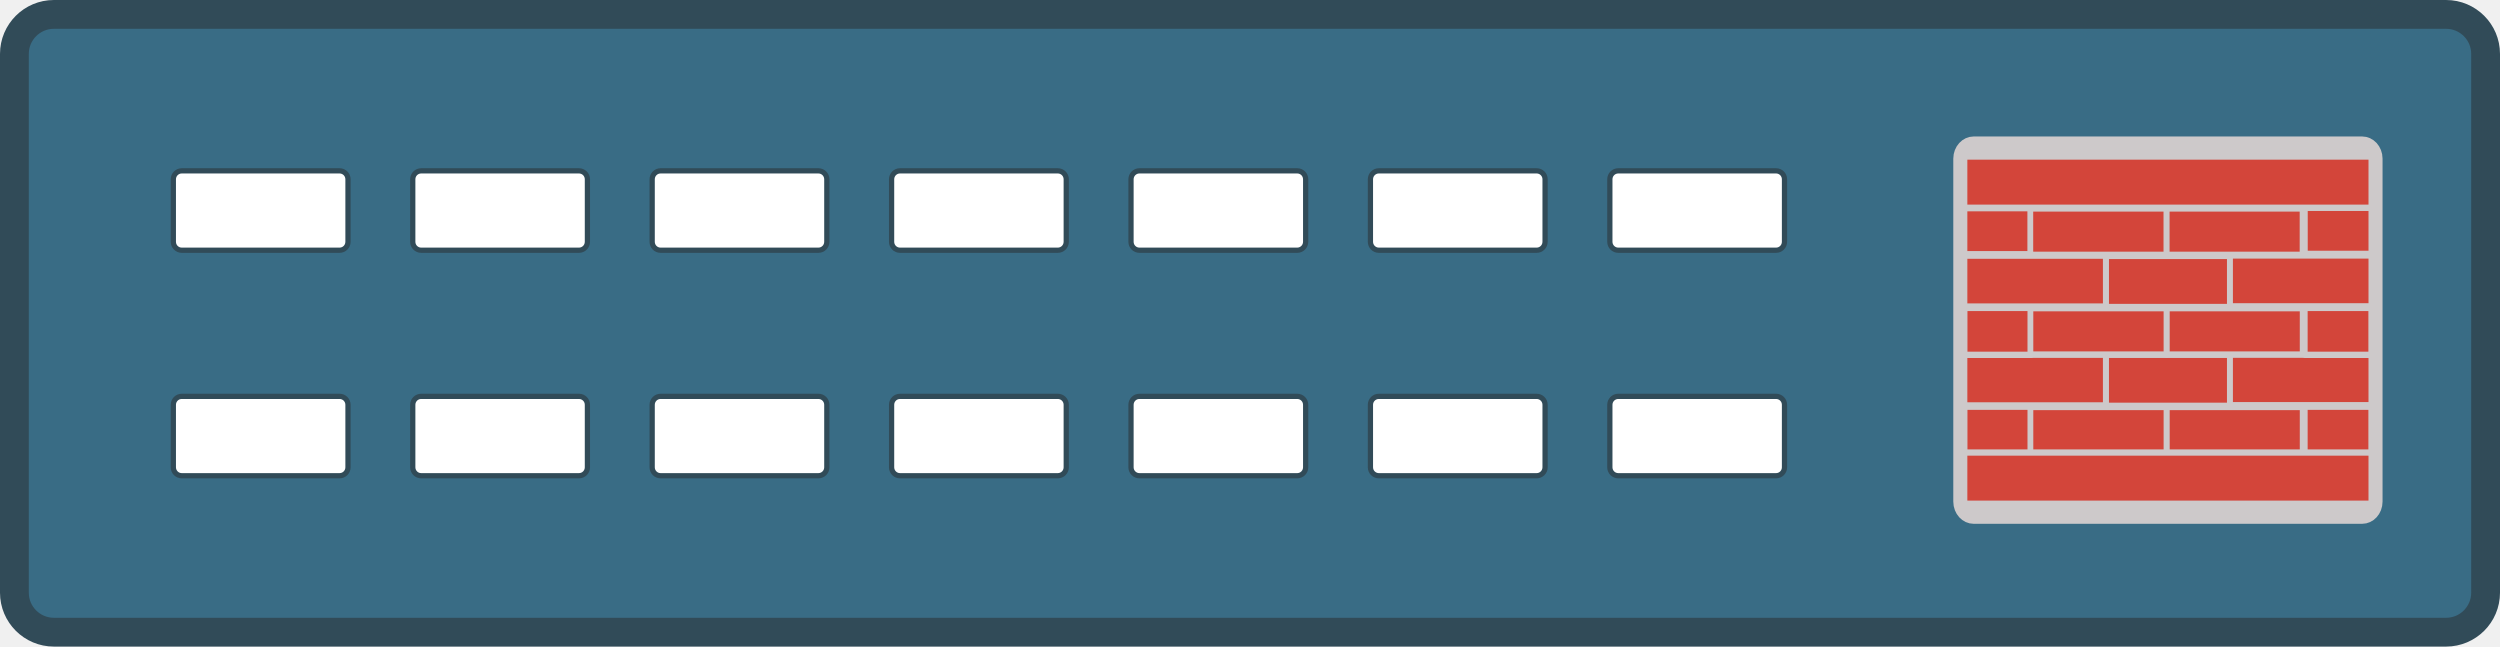
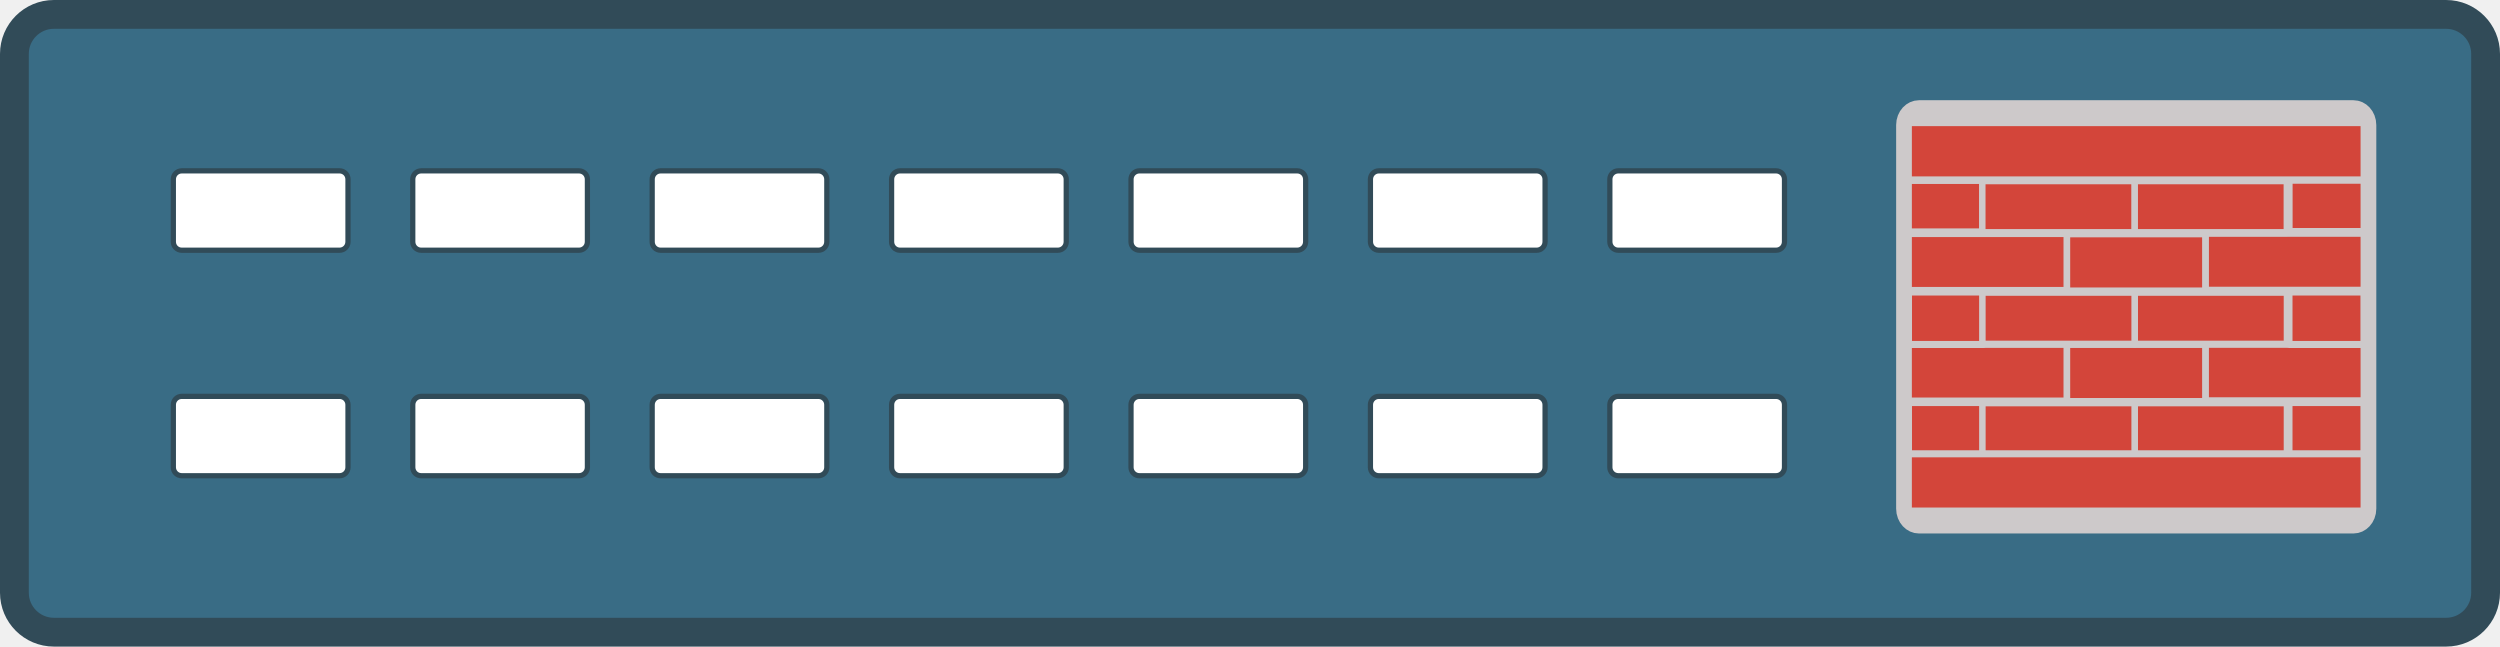
<svg xmlns="http://www.w3.org/2000/svg" width="134.664mm" height="34.829mm" viewBox="0 0 477.157 123.409" id="svg2" version="1.1">
  <defs id="defs4" />
  <rect ry="7.544" y="2.748" x="2.748" height="117.912" width="471.66" id="rect4136-8-4" style="opacity:1;fill:#396c85;fill-opacity:1;stroke:#314b58;stroke-width:5.497;stroke-linecap:round;stroke-linejoin:round;stroke-miterlimit:2;stroke-dasharray:none;stroke-opacity:1" />
  <g transform="translate(-1.9782983e-6,-3.2447723e-6)" id="g4179">
    <rect style="opacity:1;fill:#ffffff;fill-opacity:1;stroke:#314b58;stroke-width:1;stroke-linecap:round;stroke-linejoin:round;stroke-miterlimit:2;stroke-dasharray:none;stroke-opacity:1" id="rect4138-7-1" width="33.335" height="15.152" x="124.475" y="32.608" ry="1.607" />
    <rect style="opacity:1;fill:#ffffff;fill-opacity:1;stroke:#314b58;stroke-width:1;stroke-linecap:round;stroke-linejoin:round;stroke-miterlimit:2;stroke-dasharray:none;stroke-opacity:1" id="rect4138-8-8-3" width="33.335" height="15.152" x="124.475" y="75.648" ry="1.607" />
    <rect style="opacity:1;fill:#ffffff;fill-opacity:1;stroke:#314b58;stroke-width:1;stroke-linecap:round;stroke-linejoin:round;stroke-miterlimit:2;stroke-dasharray:none;stroke-opacity:1" id="rect4138-2-0-4" width="33.335" height="15.152" x="170.171" y="32.608" ry="1.607" />
    <rect style="opacity:1;fill:#ffffff;fill-opacity:1;stroke:#314b58;stroke-width:1;stroke-linecap:round;stroke-linejoin:round;stroke-miterlimit:2;stroke-dasharray:none;stroke-opacity:1" id="rect4138-8-6-8-4" width="33.335" height="15.152" x="170.171" y="75.648" ry="1.607" />
    <rect style="opacity:1;fill:#ffffff;fill-opacity:1;stroke:#314b58;stroke-width:1;stroke-linecap:round;stroke-linejoin:round;stroke-miterlimit:2;stroke-dasharray:none;stroke-opacity:1" id="rect4138-2-4-1-0" width="33.335" height="15.152" x="215.867" y="32.608" ry="1.607" />
    <rect style="opacity:1;fill:#ffffff;fill-opacity:1;stroke:#314b58;stroke-width:1;stroke-linecap:round;stroke-linejoin:round;stroke-miterlimit:2;stroke-dasharray:none;stroke-opacity:1" id="rect4138-8-6-5-8-1" width="33.335" height="15.152" x="215.867" y="75.648" ry="1.607" />
    <rect style="opacity:1;fill:#ffffff;fill-opacity:1;stroke:#314b58;stroke-width:1;stroke-linecap:round;stroke-linejoin:round;stroke-miterlimit:2;stroke-dasharray:none;stroke-opacity:1" id="rect4138-2-4-4-9-4" width="33.335" height="15.152" x="261.563" y="32.608" ry="1.607" />
    <rect style="opacity:1;fill:#ffffff;fill-opacity:1;stroke:#314b58;stroke-width:1;stroke-linecap:round;stroke-linejoin:round;stroke-miterlimit:2;stroke-dasharray:none;stroke-opacity:1" id="rect4138-8-6-5-6-2-2" width="33.335" height="15.152" x="261.563" y="75.648" ry="1.607" />
    <rect style="opacity:1;fill:#ffffff;fill-opacity:1;stroke:#314b58;stroke-width:1;stroke-linecap:round;stroke-linejoin:round;stroke-miterlimit:2;stroke-dasharray:none;stroke-opacity:1" id="rect4138-2-4-4-5-5-2" width="33.335" height="15.152" x="307.259" y="32.608" ry="1.607" />
    <rect style="opacity:1;fill:#ffffff;fill-opacity:1;stroke:#314b58;stroke-width:1;stroke-linecap:round;stroke-linejoin:round;stroke-miterlimit:2;stroke-dasharray:none;stroke-opacity:1" id="rect4138-8-6-5-6-6-7-6" width="33.335" height="15.152" x="307.259" y="75.648" ry="1.607" />
    <rect style="opacity:1;fill:#ffffff;fill-opacity:1;stroke:#314b58;stroke-width:1;stroke-linecap:round;stroke-linejoin:round;stroke-miterlimit:2;stroke-dasharray:none;stroke-opacity:1" id="rect4138-2-3-4-7" width="33.335" height="15.152" x="33.084" y="32.608" ry="1.607" />
    <rect style="opacity:1;fill:#ffffff;fill-opacity:1;stroke:#314b58;stroke-width:1;stroke-linecap:round;stroke-linejoin:round;stroke-miterlimit:2;stroke-dasharray:none;stroke-opacity:1" id="rect4138-8-6-9-3-1" width="33.335" height="15.152" x="33.084" y="75.648" ry="1.607" />
    <rect style="opacity:1;fill:#ffffff;fill-opacity:1;stroke:#314b58;stroke-width:1;stroke-linecap:round;stroke-linejoin:round;stroke-miterlimit:2;stroke-dasharray:none;stroke-opacity:1" id="rect4138-2-4-2-2-6" width="33.335" height="15.152" x="78.78" y="32.608" ry="1.607" />
    <rect style="opacity:1;fill:#ffffff;fill-opacity:1;stroke:#314b58;stroke-width:1;stroke-linecap:round;stroke-linejoin:round;stroke-miterlimit:2;stroke-dasharray:none;stroke-opacity:1" id="rect4138-8-6-5-63-5-7" width="33.335" height="15.152" x="78.78" y="75.648" ry="1.607" />
  </g>
-   <g transform="matrix(0.9977975,0,0,1.084248,-183.1288,-473.2923)" id="g5100">
+   <g transform="matrix(1.116104,0,0,1.212805,-259.9531,-539.4156)" id="g5100">
    <rect style="opacity:1;fill:none;fill-opacity:1;stroke:#cdc9ca;stroke-width:4.279;stroke-linecap:round;stroke-linejoin:miter;stroke-miterlimit:4;stroke-dasharray:none;stroke-opacity:1" id="rect6782-4-65-3" width="77.832" height="63.905" x="559.306" y="462.679" ry="1.763" />
    <g id="g5076" transform="translate(-0.9886079,-0.2853483)">
      <g transform="translate(-0.3571429,-29.10714)" id="g5066">
-         <path style="display:inline;opacity:1;fill:#d3453a;fill-opacity:1;stroke:#cdc9ca;stroke-width:1.111;stroke-linecap:round;stroke-linejoin:round;stroke-miterlimit:4;stroke-dasharray:none;stroke-opacity:1" d="m 587.719,528.352 23.698,0 0,8.994 -23.698,0 z" id="path8126-3" />
-         <path style="display:inline;opacity:1;fill:#d3453a;fill-opacity:1;stroke:#cdc9ca;stroke-width:1.111;stroke-linecap:round;stroke-linejoin:round;stroke-miterlimit:4;stroke-dasharray:none;stroke-opacity:1" d="m 625.739,537.506 12.729,0 0,8.259 -12.729,0 z" id="path8124-9" />
-         <path style="display:inline;opacity:1;fill:#d3453a;fill-opacity:1;stroke:#cdc9ca;stroke-width:1.111;stroke-linecap:round;stroke-linejoin:round;stroke-miterlimit:4;stroke-dasharray:none;stroke-opacity:1" d="m 599.308,537.553 26.038,0 0,8.167 -26.038,0 z" id="path8122-4" />
-         <path style="display:inline;opacity:1;fill:#d3453a;fill-opacity:1;stroke:#cdc9ca;stroke-width:1.111;stroke-linecap:round;stroke-linejoin:round;stroke-miterlimit:4;stroke-dasharray:none;stroke-opacity:1" d="m 560.667,537.506 12.729,0 0,8.259 -12.729,0 z" id="path8120-8" />
-         <path style="display:inline;opacity:1;fill:#d3453a;fill-opacity:1;stroke:#cdc9ca;stroke-width:1.111;stroke-linecap:round;stroke-linejoin:round;stroke-miterlimit:4;stroke-dasharray:none;stroke-opacity:1" d="m 573.261,537.553 26.038,0 0,8.167 -26.038,0 z" id="path8118-1" />
-         <path style="display:inline;opacity:1;fill:#d3453a;fill-opacity:1;stroke:#cdc9ca;stroke-width:1.111;stroke-linecap:round;stroke-linejoin:round;stroke-miterlimit:4;stroke-dasharray:none;stroke-opacity:1" d="m 611.445,528.27 27.044,0 0,8.967 -27.044,0 z" id="path8116-2" />
-         <path style="display:inline;opacity:1;fill:#d3453a;fill-opacity:1;stroke:#cdc9ca;stroke-width:1.111;stroke-linecap:round;stroke-linejoin:round;stroke-miterlimit:4;stroke-dasharray:none;stroke-opacity:1" d="m 560.645,528.305 27.044,0 0,8.967 -27.044,0 z" id="path8106-8" />
-         <path style="display:inline;opacity:1;fill:#d3453a;fill-opacity:1;stroke:#cdc9ca;stroke-width:1.111;stroke-linecap:round;stroke-linejoin:round;stroke-miterlimit:4;stroke-dasharray:none;stroke-opacity:1" d="m 560.645,545.571 77.844,0 0,9.02 -77.844,0 z" id="path8104-8" />
+         <path style="display:inline;opacity:1;fill:#d3453a;fill-opacity:1;stroke:#cdc9ca;stroke-width:1.111;stroke-linecap:round;stroke-linejoin:round;stroke-miterlimit:4;stroke-dasharray:none;stroke-opacity:1" d="m 587.719,528.352 h 23.698 v 8.994 h -23.698 z" id="path8126-3" />
+         <path style="display:inline;opacity:1;fill:#d3453a;fill-opacity:1;stroke:#cdc9ca;stroke-width:1.111;stroke-linecap:round;stroke-linejoin:round;stroke-miterlimit:4;stroke-dasharray:none;stroke-opacity:1" d="m 625.739,537.506 h 12.729 v 8.259 h -12.729 z" id="path8124-9" />
+         <path style="display:inline;opacity:1;fill:#d3453a;fill-opacity:1;stroke:#cdc9ca;stroke-width:1.111;stroke-linecap:round;stroke-linejoin:round;stroke-miterlimit:4;stroke-dasharray:none;stroke-opacity:1" d="m 599.308,537.553 h 26.038 v 8.167 H 599.308 Z" id="path8122-4" />
+         <path style="display:inline;opacity:1;fill:#d3453a;fill-opacity:1;stroke:#cdc9ca;stroke-width:1.111;stroke-linecap:round;stroke-linejoin:round;stroke-miterlimit:4;stroke-dasharray:none;stroke-opacity:1" d="m 560.667,537.506 h 12.729 v 8.259 H 560.667 Z" id="path8120-8" />
+         <path style="display:inline;opacity:1;fill:#d3453a;fill-opacity:1;stroke:#cdc9ca;stroke-width:1.111;stroke-linecap:round;stroke-linejoin:round;stroke-miterlimit:4;stroke-dasharray:none;stroke-opacity:1" d="m 573.261,537.553 h 26.038 v 8.167 h -26.038 z" id="path8118-1" />
+         <path style="display:inline;opacity:1;fill:#d3453a;fill-opacity:1;stroke:#cdc9ca;stroke-width:1.111;stroke-linecap:round;stroke-linejoin:round;stroke-miterlimit:4;stroke-dasharray:none;stroke-opacity:1" d="m 611.445,528.27 h 27.044 v 8.967 H 611.445 Z" id="path8116-2" />
+         <path style="display:inline;opacity:1;fill:#d3453a;fill-opacity:1;stroke:#cdc9ca;stroke-width:1.111;stroke-linecap:round;stroke-linejoin:round;stroke-miterlimit:4;stroke-dasharray:none;stroke-opacity:1" d="m 560.645,528.305 h 27.044 v 8.967 h -27.044 z" id="path8106-8" />
+         <path style="display:inline;opacity:1;fill:#d3453a;fill-opacity:1;stroke:#cdc9ca;stroke-width:1.111;stroke-linecap:round;stroke-linejoin:round;stroke-miterlimit:4;stroke-dasharray:none;stroke-opacity:1" d="m 560.645,545.571 h 77.844 v 9.02 h -77.844 z" id="path8104-8" />
      </g>
-       <g transform="translate(-0.5614729,0)" id="g5052">
-         <path style="display:inline;opacity:1;fill:#d3453a;fill-opacity:1;stroke:#cdc9ca;stroke-width:1.111;stroke-linecap:round;stroke-linejoin:round;stroke-miterlimit:4;stroke-dasharray:none;stroke-opacity:1" d="m 587.923,481.848 23.698,0 0,8.994 -23.698,0 z" id="path8126-3-6" />
-         <path style="display:inline;opacity:1;fill:#d3453a;fill-opacity:1;stroke:#cdc9ca;stroke-width:1.111;stroke-linecap:round;stroke-linejoin:round;stroke-miterlimit:4;stroke-dasharray:none;stroke-opacity:1" d="m 625.943,491.002 12.729,0 0,8.259 -12.729,0 z" id="path8124-9-0" />
-         <path style="display:inline;opacity:1;fill:#d3453a;fill-opacity:1;stroke:#cdc9ca;stroke-width:1.111;stroke-linecap:round;stroke-linejoin:round;stroke-miterlimit:4;stroke-dasharray:none;stroke-opacity:1" d="m 599.513,491.049 26.038,0 0,8.167 -26.038,0 z" id="path8122-4-6" />
-         <path style="display:inline;opacity:1;fill:#d3453a;fill-opacity:1;stroke:#cdc9ca;stroke-width:1.111;stroke-linecap:round;stroke-linejoin:round;stroke-miterlimit:4;stroke-dasharray:none;stroke-opacity:1" d="m 560.871,491.002 12.729,0 0,8.259 -12.729,0 z" id="path8120-8-0" />
-         <path style="display:inline;opacity:1;fill:#d3453a;fill-opacity:1;stroke:#cdc9ca;stroke-width:1.111;stroke-linecap:round;stroke-linejoin:round;stroke-miterlimit:4;stroke-dasharray:none;stroke-opacity:1" d="m 573.465,491.049 26.038,0 0,8.167 -26.038,0 z" id="path8118-1-0" />
-         <path style="display:inline;opacity:1;fill:#d3453a;fill-opacity:1;stroke:#cdc9ca;stroke-width:1.111;stroke-linecap:round;stroke-linejoin:round;stroke-miterlimit:4;stroke-dasharray:none;stroke-opacity:1" d="m 611.65,481.766 27.044,0 0,8.967 -27.044,0 z" id="path8116-2-2" />
-         <path style="display:inline;opacity:1;fill:#d3453a;fill-opacity:1;stroke:#cdc9ca;stroke-width:1.111;stroke-linecap:round;stroke-linejoin:round;stroke-miterlimit:4;stroke-dasharray:none;stroke-opacity:1" d="m 625.959,473.381 12.735,0 0,8.11 -12.735,0 z" id="path8114-9-9" />
-         <path style="display:inline;opacity:1;fill:#d3453a;fill-opacity:1;stroke:#cdc9ca;stroke-width:1.111;stroke-linecap:round;stroke-linejoin:round;stroke-miterlimit:4;stroke-dasharray:none;stroke-opacity:1" d="m 599.494,473.49 26.038,0 0,8.167 -26.038,0 z" id="path8112-3-2" />
-         <path style="display:inline;opacity:1;fill:#d3453a;fill-opacity:1;stroke:#cdc9ca;stroke-width:1.111;stroke-linecap:round;stroke-linejoin:round;stroke-miterlimit:4;stroke-dasharray:none;stroke-opacity:1" d="m 560.85,473.443 12.735,0 0,8.11 -12.735,0 z" id="path8110-9-5" />
-         <path style="display:inline;opacity:1;fill:#d3453a;fill-opacity:1;stroke:#cdc9ca;stroke-width:1.111;stroke-linecap:round;stroke-linejoin:round;stroke-miterlimit:4;stroke-dasharray:none;stroke-opacity:1" d="m 573.447,473.49 26.038,0 0,8.167 -26.038,0 z" id="path8108-0-2" />
-         <path style="display:inline;opacity:1;fill:#d3453a;fill-opacity:1;stroke:#cdc9ca;stroke-width:1.111;stroke-linecap:round;stroke-linejoin:round;stroke-miterlimit:4;stroke-dasharray:none;stroke-opacity:1" d="m 560.85,481.801 27.044,0 0,8.967 -27.044,0 z" id="path8106-8-9" />
-         <path style="display:inline;opacity:1;fill:#d3453a;fill-opacity:1;stroke:#cdc9ca;stroke-width:1.111;stroke-linecap:round;stroke-linejoin:round;stroke-miterlimit:4;stroke-dasharray:none;stroke-opacity:1" d="m 560.85,464.349 77.844,0 0,9.02 -77.844,0 z" id="rect5963-6-2-1-6-4-5-2" />
+       <g transform="translate(-0.5614729)" id="g5052">
+         <path style="display:inline;opacity:1;fill:#d3453a;fill-opacity:1;stroke:#cdc9ca;stroke-width:1.111;stroke-linecap:round;stroke-linejoin:round;stroke-miterlimit:4;stroke-dasharray:none;stroke-opacity:1" d="m 587.923,481.848 h 23.698 v 8.994 h -23.698 z" id="path8126-3-6" />
+         <path style="display:inline;opacity:1;fill:#d3453a;fill-opacity:1;stroke:#cdc9ca;stroke-width:1.111;stroke-linecap:round;stroke-linejoin:round;stroke-miterlimit:4;stroke-dasharray:none;stroke-opacity:1" d="m 625.943,491.002 h 12.729 v 8.259 h -12.729 z" id="path8124-9-0" />
+         <path style="display:inline;opacity:1;fill:#d3453a;fill-opacity:1;stroke:#cdc9ca;stroke-width:1.111;stroke-linecap:round;stroke-linejoin:round;stroke-miterlimit:4;stroke-dasharray:none;stroke-opacity:1" d="m 599.513,491.049 h 26.038 v 8.167 h -26.038 z" id="path8122-4-6" />
+         <path style="display:inline;opacity:1;fill:#d3453a;fill-opacity:1;stroke:#cdc9ca;stroke-width:1.111;stroke-linecap:round;stroke-linejoin:round;stroke-miterlimit:4;stroke-dasharray:none;stroke-opacity:1" d="m 560.871,491.002 h 12.729 v 8.259 h -12.729 z" id="path8120-8-0" />
+         <path style="display:inline;opacity:1;fill:#d3453a;fill-opacity:1;stroke:#cdc9ca;stroke-width:1.111;stroke-linecap:round;stroke-linejoin:round;stroke-miterlimit:4;stroke-dasharray:none;stroke-opacity:1" d="m 573.465,491.049 h 26.038 v 8.167 h -26.038 z" id="path8118-1-0" />
+         <path style="display:inline;opacity:1;fill:#d3453a;fill-opacity:1;stroke:#cdc9ca;stroke-width:1.111;stroke-linecap:round;stroke-linejoin:round;stroke-miterlimit:4;stroke-dasharray:none;stroke-opacity:1" d="m 611.65,481.766 h 27.044 v 8.967 h -27.044 z" id="path8116-2-2" />
+         <path style="display:inline;opacity:1;fill:#d3453a;fill-opacity:1;stroke:#cdc9ca;stroke-width:1.111;stroke-linecap:round;stroke-linejoin:round;stroke-miterlimit:4;stroke-dasharray:none;stroke-opacity:1" d="m 625.959,473.381 h 12.735 v 8.11 h -12.735 z" id="path8114-9-9" />
+         <path style="display:inline;opacity:1;fill:#d3453a;fill-opacity:1;stroke:#cdc9ca;stroke-width:1.111;stroke-linecap:round;stroke-linejoin:round;stroke-miterlimit:4;stroke-dasharray:none;stroke-opacity:1" d="m 599.494,473.49 h 26.038 v 8.167 h -26.038 z" id="path8112-3-2" />
+         <path style="display:inline;opacity:1;fill:#d3453a;fill-opacity:1;stroke:#cdc9ca;stroke-width:1.111;stroke-linecap:round;stroke-linejoin:round;stroke-miterlimit:4;stroke-dasharray:none;stroke-opacity:1" d="m 560.85,473.443 h 12.735 v 8.11 h -12.735 z" id="path8110-9-5" />
+         <path style="display:inline;opacity:1;fill:#d3453a;fill-opacity:1;stroke:#cdc9ca;stroke-width:1.111;stroke-linecap:round;stroke-linejoin:round;stroke-miterlimit:4;stroke-dasharray:none;stroke-opacity:1" d="m 573.447,473.49 h 26.038 v 8.167 h -26.038 z" id="path8108-0-2" />
+         <path style="display:inline;opacity:1;fill:#d3453a;fill-opacity:1;stroke:#cdc9ca;stroke-width:1.111;stroke-linecap:round;stroke-linejoin:round;stroke-miterlimit:4;stroke-dasharray:none;stroke-opacity:1" d="m 560.85,481.801 h 27.044 v 8.967 h -27.044 z" id="path8106-8-9" />
+         <path style="display:inline;opacity:1;fill:#d3453a;fill-opacity:1;stroke:#cdc9ca;stroke-width:1.111;stroke-linecap:round;stroke-linejoin:round;stroke-miterlimit:4;stroke-dasharray:none;stroke-opacity:1" d="m 560.85,464.349 h 77.844 v 9.02 h -77.844 z" id="rect5963-6-2-1-6-4-5-2" />
      </g>
    </g>
  </g>
</svg>
